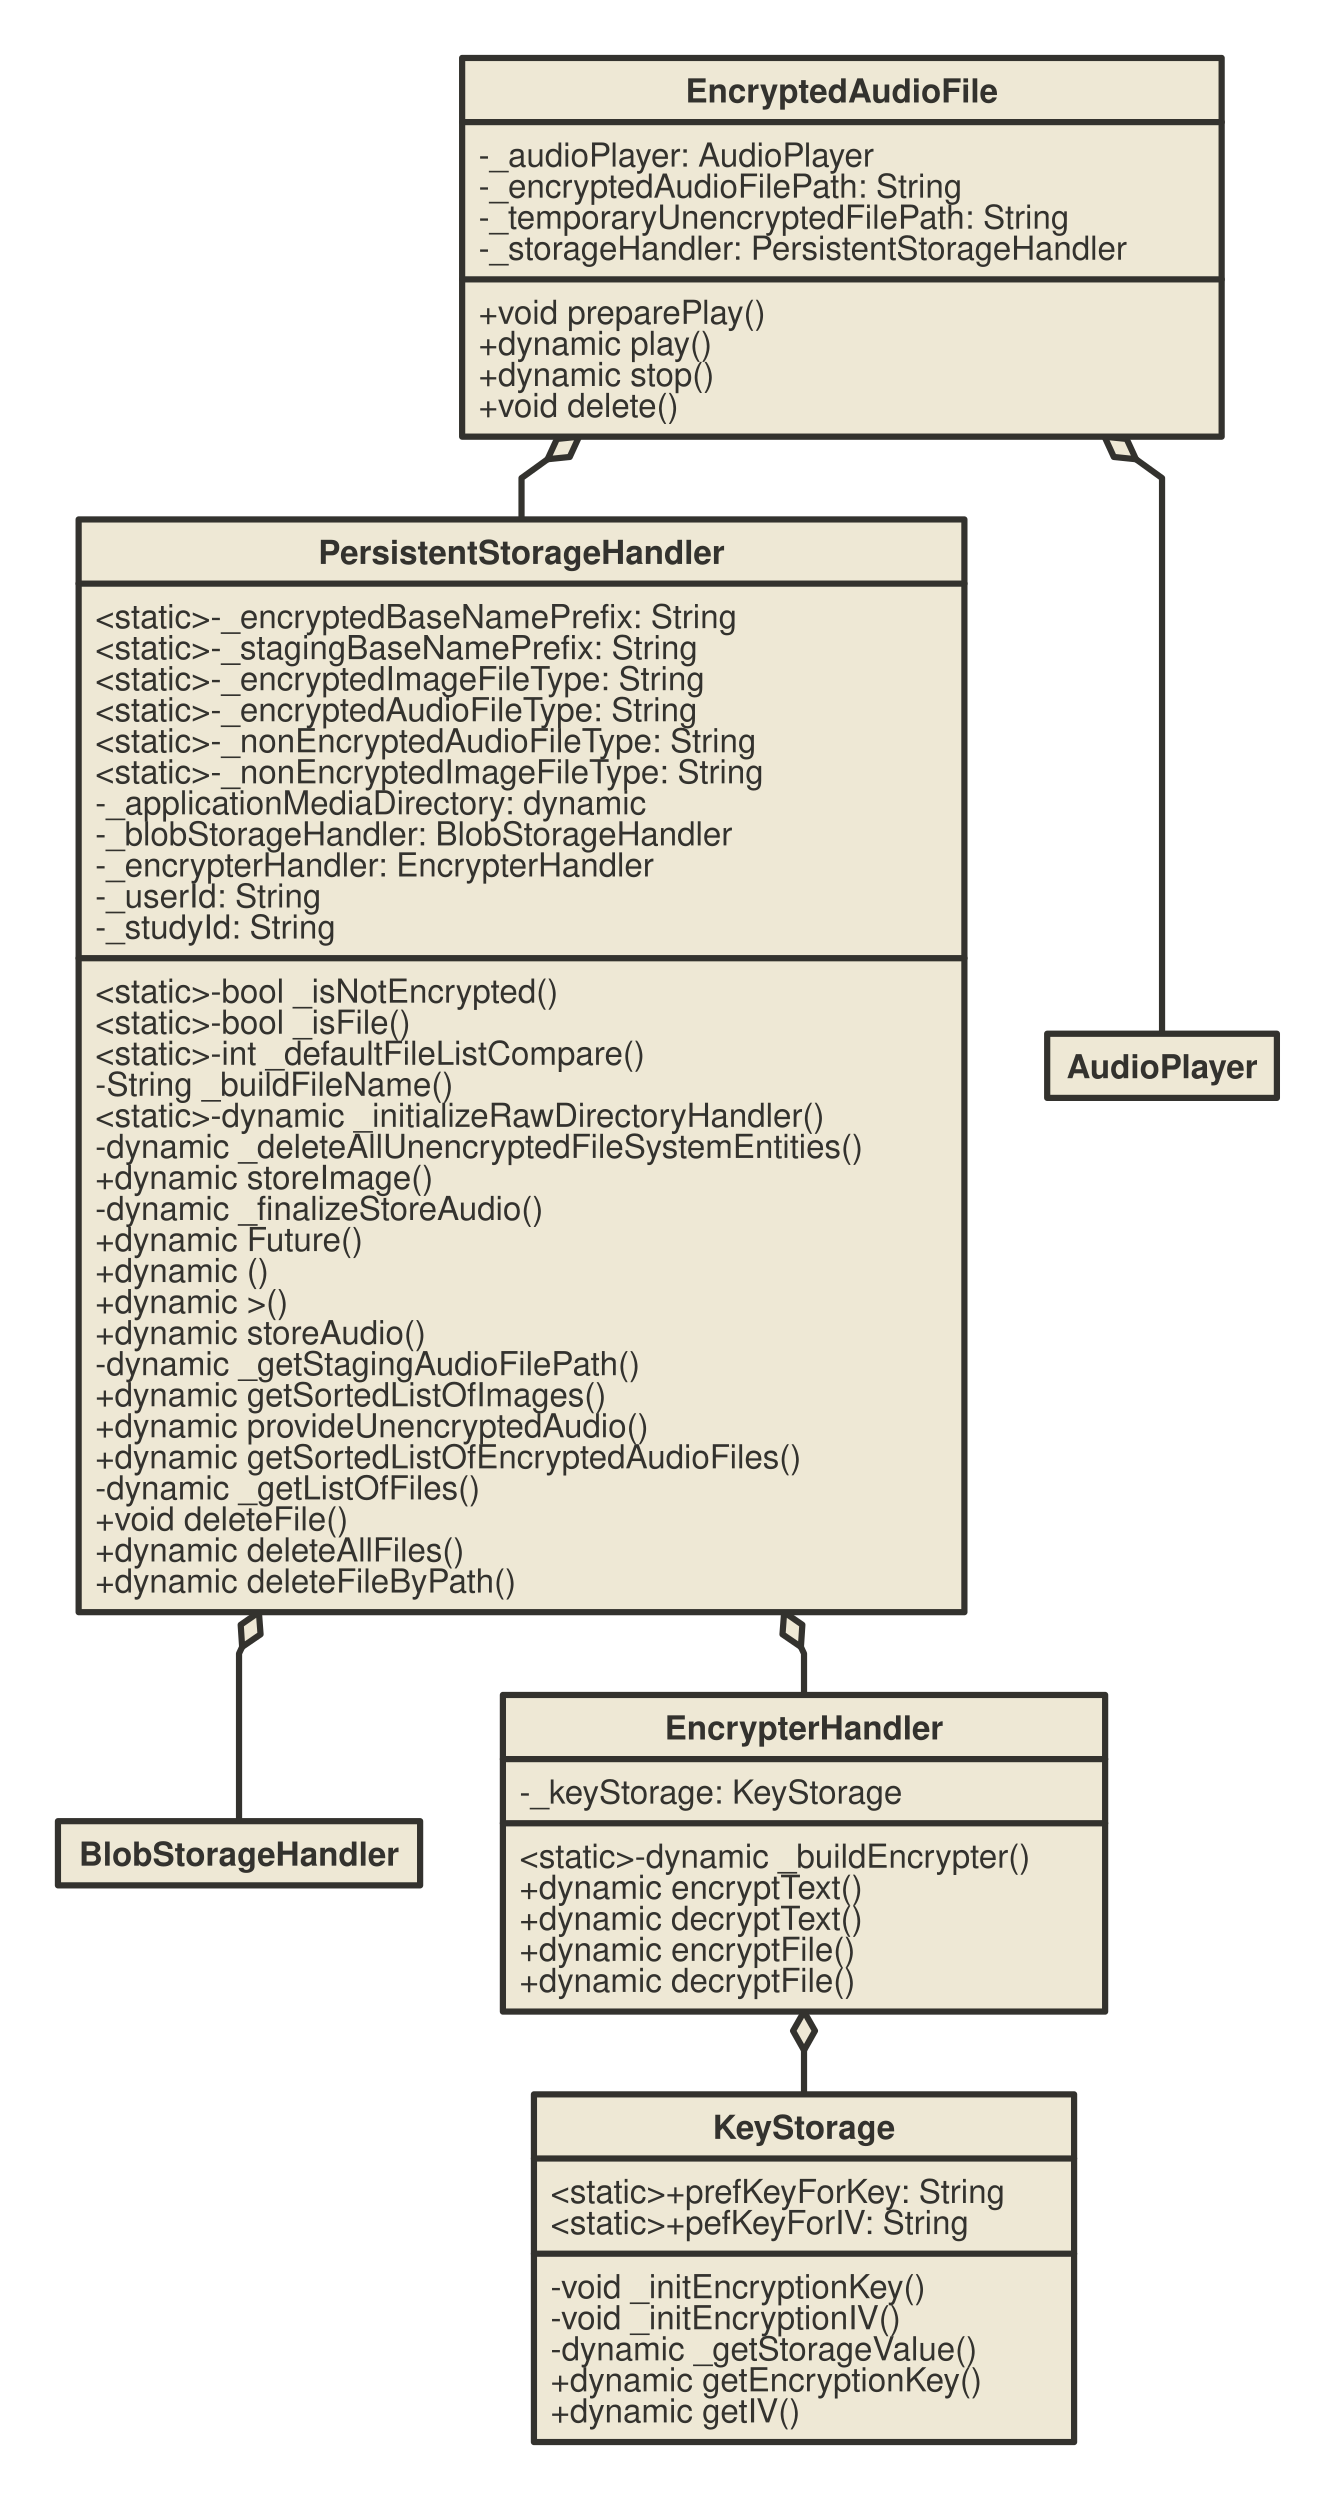
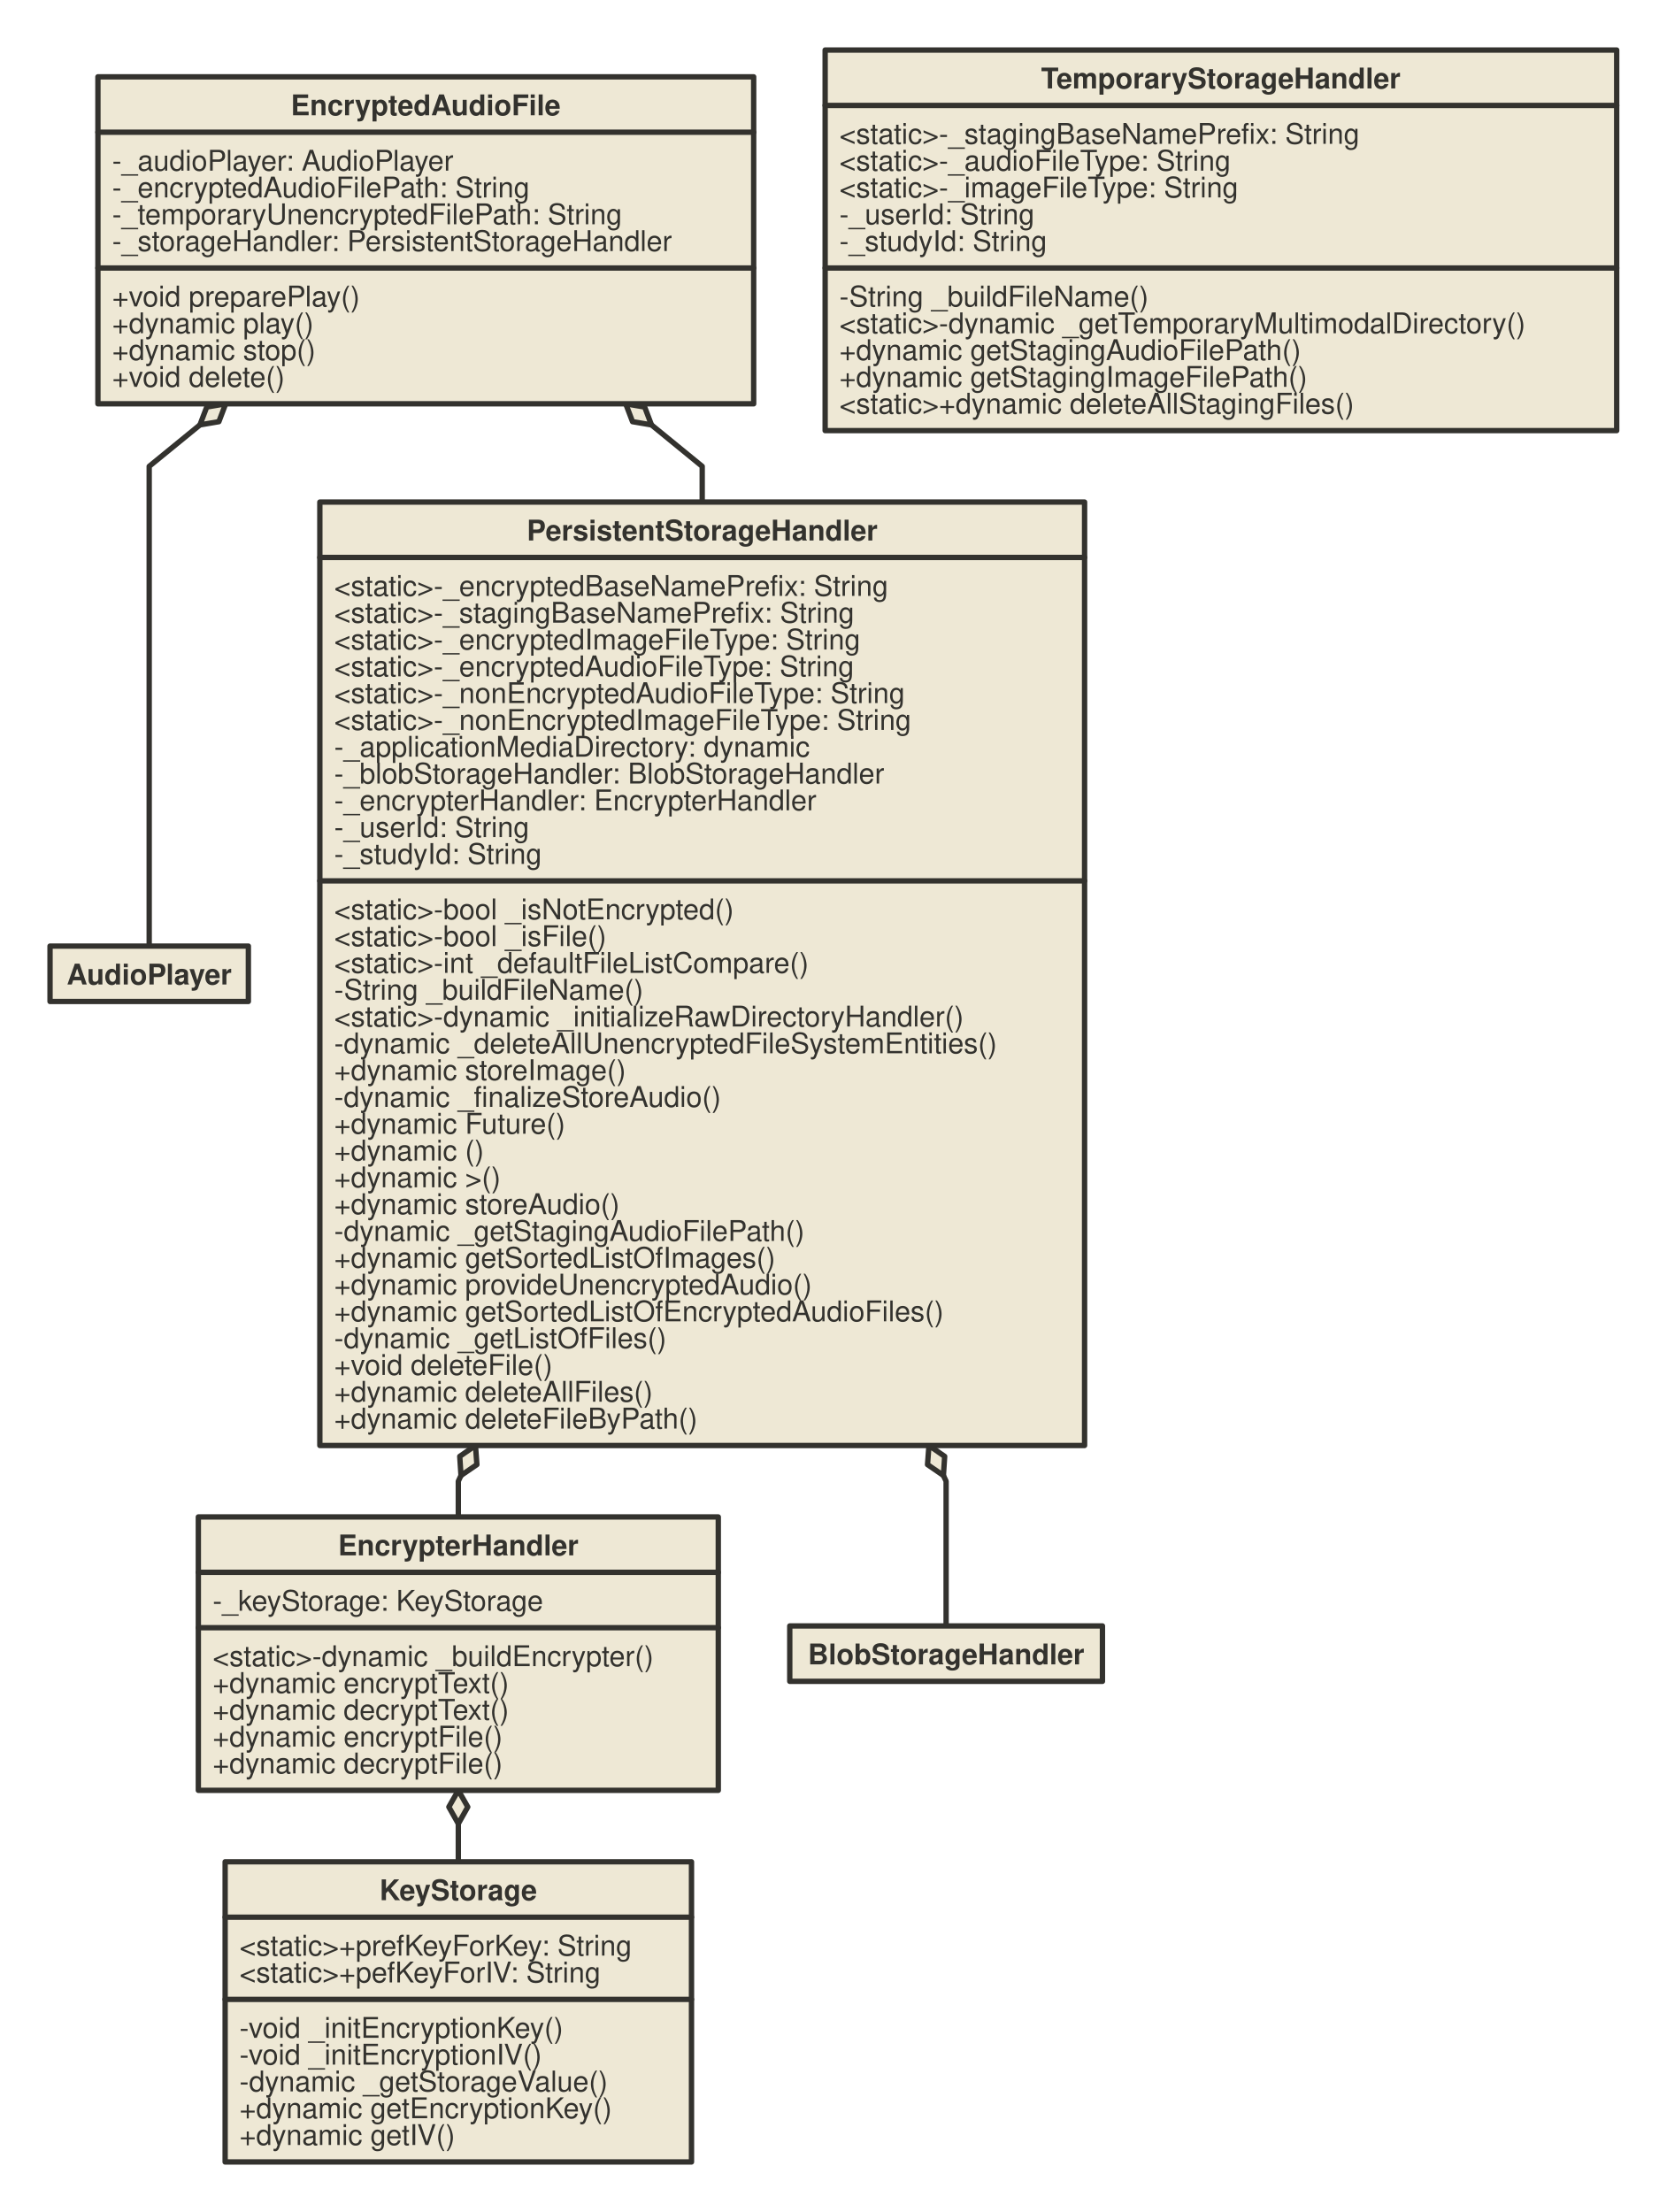
- <svg xmlns="http://www.w3.org/2000/svg" version="1.1" baseProfile="full" width="645.0" height="1208.0" viewbox="0 0 645 1208">
+ <svg xmlns="http://www.w3.org/2000/svg" version="1.1" baseProfile="full" width="932.8" height="1238.0" viewbox="0 0 932.75 1238">
  <g stroke-width="1.0" text-align="left" font="12pt Helvetica, Arial, sans-serif" font-size="12pt" font-family="Helvetica" font-weight="bold" font-style="normal">
    <g font-family="Helvetica" font-size="12pt" font-weight="bold" font-style="normal" stroke-width="3.0" stroke-linejoin="round" stroke-linecap="round" stroke="#33322E">
      <g stroke="transparent" fill="transparent">
-         <rect x="0.0" y="0.0" height="1208.0" width="645.0" stroke="none" />
+         <rect x="0.0" y="0.0" height="1238.0" width="932.8" stroke="none" />
      </g>
      <g transform="translate(8, 8)" fill="#33322E">
        <g transform="translate(20, 20)" fill="#33322E" font-family="Helvetica" font-size="12pt" font-weight="normal" font-style="normal">
-           <path d="M89.0 767.8 L87.5 771 L87.5 852 L87.5 852.0 " fill="none" />
-           <g fill="#eee8d5">
-             <path d="M97.9 761.7 L89.0 767.8 L88.3 757.1 L97.1 751.0 Z" />
-           </g>
-           <path d="M359.0 767.8 L360.5 771 L360.5 791 L360.5 791.0 " fill="none" />
-           <g fill="#eee8d5">
-             <path d="M359.7 757.1 L359.0 767.8 L350.1 761.7 L350.9 751.0 Z" />
-           </g>
-           <path d="M520.9 193.9 L533.5 203 L533.5 471.5 L533.5 471.5 " fill="none" />
-           <g fill="#eee8d5">
-             <path d="M516.4 184.1 L520.9 193.9 L510.2 192.8 L505.7 183.0 Z" />
-           </g>
-           <path d="M236.6 193.9 L224 203 L224 223 L224.0 223.0 " fill="none" />
-           <g fill="#eee8d5">
-             <path d="M247.3 192.8 L236.6 193.9 L241.1 184.1 L251.8 183.0 Z" />
-           </g>
-           <path d="M360.5 962.7 L360.5 964 L360.5 984 L360.5 984.0 " fill="none" />
-           <g fill="#eee8d5">
-             <path d="M365.8 953.3 L360.5 962.7 L355.2 953.3 L360.5 944.0 Z" />
-           </g>
-           <g data-name="KeyStorage">
-             <g fill="#eee8d5" stroke="#33322E" data-name="KeyStorage">
-               <rect x="230.0" y="984.0" height="168.0" width="261.0" data-name="KeyStorage" />
-               <path d="M230.0 1015.0 L491.0 1015.0" fill="none" data-name="KeyStorage" />
-               <path d="M230.0 1061.0 L491.0 1061.0" fill="none" data-name="KeyStorage" />
-             </g>
-             <g transform="translate(230, 984)" font-family="Helvetica" font-size="12pt" font-weight="bold" font-style="normal" data-name="KeyStorage">
-               <g transform="translate(8, 8)" fill="#33322E" text-align="center" data-name="KeyStorage">
-                 <text x="122.5" y="13.5" stroke="none" text-anchor="middle" data-name="KeyStorage">KeyStorage</text>
-               </g>
-             </g>
-             <g transform="translate(230, 1015)" font-family="Helvetica" font-size="12pt" font-weight="normal" font-style="normal" data-name="KeyStorage">
-               <g transform="translate(8, 8)" fill="#33322E" text-align="left" data-name="KeyStorage">
-                 <text x="0.0" y="13.5" stroke="none" data-name="KeyStorage">&lt;static&gt;+prefKeyForKey: String</text>
-                 <text x="0.0" y="28.5" stroke="none" data-name="KeyStorage">&lt;static&gt;+pefKeyForIV: String</text>
-               </g>
-             </g>
-             <g transform="translate(230, 1061)" font-family="Helvetica" font-size="12pt" font-weight="normal" font-style="normal" data-name="KeyStorage">
-               <g transform="translate(8, 8)" fill="#33322E" text-align="left" data-name="KeyStorage">
-                 <text x="0.0" y="13.5" stroke="none" data-name="KeyStorage">-void _initEncryptionKey()</text>
-                 <text x="0.0" y="28.5" stroke="none" data-name="KeyStorage">-void _initEncryptionIV()</text>
-                 <text x="0.0" y="43.5" stroke="none" data-name="KeyStorage">-dynamic _getStorageValue()</text>
-                 <text x="0.0" y="58.5" stroke="none" data-name="KeyStorage">+dynamic getEncryptionKey()</text>
-                 <text x="0.0" y="73.5" stroke="none" data-name="KeyStorage">+dynamic getIV()</text>
+           <path d="M83.9 209.8 L55.5 233 L55.5 501.5 L55.5 501.5 " fill="none" />
+           <g fill="#eee8d5">
+             <path d="M94.5 208.0 L83.9 209.8 L87.7 199.8 L98.3 198.0 Z" />
+           </g>
+           <path d="M336.6 209.8 L365 233 L365 253 L365.0 253.0 " fill="none" />
+           <g fill="#eee8d5">
+             <path d="M332.8 199.8 L336.6 209.8 L326.0 208.0 L322.2 198.0 Z" />
+           </g>
+           <path d="M228.5 992.7 L228.5 994 L228.5 1014 L228.5 1014.0 " fill="none" />
+           <g fill="#eee8d5">
+             <path d="M233.8 983.3 L228.5 992.7 L223.2 983.3 L228.5 974.0 Z" />
+           </g>
+           <path d="M500.0 797.8 L501.5 801 L501.5 882 L501.5 882.0 " fill="none" />
+           <g fill="#eee8d5">
+             <path d="M500.7 787.1 L500.0 797.8 L491.1 791.7 L491.9 781.0 Z" />
+           </g>
+           <path d="M230.0 797.8 L228.5 801 L228.5 821 L228.5 821.0 " fill="none" />
+           <g fill="#eee8d5">
+             <path d="M238.9 791.7 L230.0 797.8 L229.3 787.1 L238.1 781.0 Z" />
+           </g>
+           <g data-name="EncryptedAudioFile">
+             <g fill="#eee8d5" stroke="#33322E" data-name="EncryptedAudioFile">
+               <rect x="26.8" y="15.0" height="183.0" width="367.0" data-name="EncryptedAudioFile" />
+               <path d="M26.8 46.0 L393.8 46.0" fill="none" data-name="EncryptedAudioFile" />
+               <path d="M26.8 122.0 L393.8 122.0" fill="none" data-name="EncryptedAudioFile" />
+             </g>
+             <g transform="translate(26.75, 15)" font-family="Helvetica" font-size="12pt" font-weight="bold" font-style="normal" data-name="EncryptedAudioFile">
+               <g transform="translate(8, 8)" fill="#33322E" text-align="center" data-name="EncryptedAudioFile">
+                 <text x="175.5" y="13.5" stroke="none" text-anchor="middle" data-name="EncryptedAudioFile">EncryptedAudioFile</text>
+               </g>
+             </g>
+             <g transform="translate(26.75, 46)" font-family="Helvetica" font-size="12pt" font-weight="normal" font-style="normal" data-name="EncryptedAudioFile">
+               <g transform="translate(8, 8)" fill="#33322E" text-align="left" data-name="EncryptedAudioFile">
+                 <text x="0.0" y="13.5" stroke="none" data-name="EncryptedAudioFile">-_audioPlayer: AudioPlayer</text>
+                 <text x="0.0" y="28.5" stroke="none" data-name="EncryptedAudioFile">-_encryptedAudioFilePath: String</text>
+                 <text x="0.0" y="43.5" stroke="none" data-name="EncryptedAudioFile">-_temporaryUnencryptedFilePath: String</text>
+                 <text x="0.0" y="58.5" stroke="none" data-name="EncryptedAudioFile">-_storageHandler: PersistentStorageHandler</text>
+               </g>
+             </g>
+             <g transform="translate(26.75, 122)" font-family="Helvetica" font-size="12pt" font-weight="normal" font-style="normal" data-name="EncryptedAudioFile">
+               <g transform="translate(8, 8)" fill="#33322E" text-align="left" data-name="EncryptedAudioFile">
+                 <text x="0.0" y="13.5" stroke="none" data-name="EncryptedAudioFile">+void preparePlay()</text>
+                 <text x="0.0" y="28.5" stroke="none" data-name="EncryptedAudioFile">+dynamic play()</text>
+                 <text x="0.0" y="43.5" stroke="none" data-name="EncryptedAudioFile">+dynamic stop()</text>
+                 <text x="0.0" y="58.5" stroke="none" data-name="EncryptedAudioFile">+void delete()</text>
+               </g>
+             </g>
+           </g>
+           <g data-name="AudioPlayer">
+             <g fill="#eee8d5" stroke="#33322E" data-name="AudioPlayer">
+               <rect x="0.0" y="501.5" height="31.0" width="111.0" data-name="AudioPlayer" />
+             </g>
+             <g transform="translate(0, 501.5)" font-family="Helvetica" font-size="12pt" font-weight="bold" font-style="normal" data-name="AudioPlayer">
+               <g transform="translate(8, 8)" fill="#33322E" text-align="center" data-name="AudioPlayer">
+                 <text x="47.5" y="13.5" stroke="none" text-anchor="middle" data-name="AudioPlayer">AudioPlayer</text>
              </g>
            </g>
          </g>
          <g data-name="PersistentStorageHandler">
            <g fill="#eee8d5" stroke="#33322E" data-name="PersistentStorageHandler">
-               <rect x="10.0" y="223.0" height="528.0" width="428.0" data-name="PersistentStorageHandler" />
-               <path d="M10.0 254.0 L438.0 254.0" fill="none" data-name="PersistentStorageHandler" />
-               <path d="M10.0 435.0 L438.0 435.0" fill="none" data-name="PersistentStorageHandler" />
-             </g>
-             <g transform="translate(10, 223)" font-family="Helvetica" font-size="12pt" font-weight="bold" font-style="normal" data-name="PersistentStorageHandler">
+               <rect x="151.0" y="253.0" height="528.0" width="428.0" data-name="PersistentStorageHandler" />
+               <path d="M151.0 284.0 L579.0 284.0" fill="none" data-name="PersistentStorageHandler" />
+               <path d="M151.0 465.0 L579.0 465.0" fill="none" data-name="PersistentStorageHandler" />
+             </g>
+             <g transform="translate(151, 253)" font-family="Helvetica" font-size="12pt" font-weight="bold" font-style="normal" data-name="PersistentStorageHandler">
              <g transform="translate(8, 8)" fill="#33322E" text-align="center" data-name="PersistentStorageHandler">
                <text x="206.0" y="13.5" stroke="none" text-anchor="middle" data-name="PersistentStorageHandler">PersistentStorageHandler</text>
              </g>
            </g>
-             <g transform="translate(10, 254)" font-family="Helvetica" font-size="12pt" font-weight="normal" font-style="normal" data-name="PersistentStorageHandler">
+             <g transform="translate(151, 284)" font-family="Helvetica" font-size="12pt" font-weight="normal" font-style="normal" data-name="PersistentStorageHandler">
              <g transform="translate(8, 8)" fill="#33322E" text-align="left" data-name="PersistentStorageHandler">
                <text x="0.0" y="13.5" stroke="none" data-name="PersistentStorageHandler">&lt;static&gt;-_encryptedBaseNamePrefix: String</text>
                <text x="0.0" y="28.5" stroke="none" data-name="PersistentStorageHandler">&lt;static&gt;-_stagingBaseNamePrefix: String</text>
                <text x="0.0" y="43.5" stroke="none" data-name="PersistentStorageHandler">&lt;static&gt;-_encryptedImageFileType: String</text>
                <text x="0.0" y="58.5" stroke="none" data-name="PersistentStorageHandler">&lt;static&gt;-_encryptedAudioFileType: String</text>
                <text x="0.0" y="73.5" stroke="none" data-name="PersistentStorageHandler">&lt;static&gt;-_nonEncryptedAudioFileType: String</text>
                <text x="0.0" y="88.5" stroke="none" data-name="PersistentStorageHandler">&lt;static&gt;-_nonEncryptedImageFileType: String</text>
                <text x="0.0" y="103.5" stroke="none" data-name="PersistentStorageHandler">-_applicationMediaDirectory: dynamic</text>
                <text x="0.0" y="118.5" stroke="none" data-name="PersistentStorageHandler">-_blobStorageHandler: BlobStorageHandler</text>
                <text x="0.0" y="133.5" stroke="none" data-name="PersistentStorageHandler">-_encrypterHandler: EncrypterHandler</text>
                <text x="0.0" y="148.5" stroke="none" data-name="PersistentStorageHandler">-_userId: String</text>
                <text x="0.0" y="163.5" stroke="none" data-name="PersistentStorageHandler">-_studyId: String</text>
              </g>
            </g>
-             <g transform="translate(10, 435)" font-family="Helvetica" font-size="12pt" font-weight="normal" font-style="normal" data-name="PersistentStorageHandler">
+             <g transform="translate(151, 465)" font-family="Helvetica" font-size="12pt" font-weight="normal" font-style="normal" data-name="PersistentStorageHandler">
              <g transform="translate(8, 8)" fill="#33322E" text-align="left" data-name="PersistentStorageHandler">
                <text x="0.0" y="13.5" stroke="none" data-name="PersistentStorageHandler">&lt;static&gt;-bool _isNotEncrypted()</text>
                <text x="0.0" y="28.5" stroke="none" data-name="PersistentStorageHandler">&lt;static&gt;-bool _isFile()</text>
                <text x="0.0" y="43.5" stroke="none" data-name="PersistentStorageHandler">&lt;static&gt;-int _defaultFileListCompare()</text>
                <text x="0.0" y="58.5" stroke="none" data-name="PersistentStorageHandler">-String _buildFileName()</text>
                <text x="0.0" y="73.5" stroke="none" data-name="PersistentStorageHandler">&lt;static&gt;-dynamic _initializeRawDirectoryHandler()</text>
                <text x="0.0" y="88.5" stroke="none" data-name="PersistentStorageHandler">-dynamic _deleteAllUnencryptedFileSystemEntities()</text>
                <text x="0.0" y="103.5" stroke="none" data-name="PersistentStorageHandler">+dynamic storeImage()</text>
                <text x="0.0" y="118.5" stroke="none" data-name="PersistentStorageHandler">-dynamic _finalizeStoreAudio()</text>
                <text x="0.0" y="133.5" stroke="none" data-name="PersistentStorageHandler">+dynamic Future()</text>
                <text x="0.0" y="148.5" stroke="none" data-name="PersistentStorageHandler">+dynamic ()</text>
                <text x="0.0" y="163.5" stroke="none" data-name="PersistentStorageHandler">+dynamic &gt;()</text>
                <text x="0.0" y="178.5" stroke="none" data-name="PersistentStorageHandler">+dynamic storeAudio()</text>
                <text x="0.0" y="193.5" stroke="none" data-name="PersistentStorageHandler">-dynamic _getStagingAudioFilePath()</text>
                <text x="0.0" y="208.5" stroke="none" data-name="PersistentStorageHandler">+dynamic getSortedListOfImages()</text>
                <text x="0.0" y="223.5" stroke="none" data-name="PersistentStorageHandler">+dynamic provideUnencryptedAudio()</text>
                <text x="0.0" y="238.5" stroke="none" data-name="PersistentStorageHandler">+dynamic getSortedListOfEncryptedAudioFiles()</text>
                <text x="0.0" y="253.5" stroke="none" data-name="PersistentStorageHandler">-dynamic _getListOfFiles()</text>
                <text x="0.0" y="268.5" stroke="none" data-name="PersistentStorageHandler">+void deleteFile()</text>
                <text x="0.0" y="283.5" stroke="none" data-name="PersistentStorageHandler">+dynamic deleteAllFiles()</text>
                <text x="0.0" y="298.5" stroke="none" data-name="PersistentStorageHandler">+dynamic deleteFileByPath()</text>
              </g>
            </g>
          </g>
-           <g data-name="BlobStorageHandler">
-             <g fill="#eee8d5" stroke="#33322E" data-name="BlobStorageHandler">
-               <rect x="0.0" y="852.0" height="31.0" width="175.0" data-name="BlobStorageHandler" />
-             </g>
-             <g transform="translate(0, 852)" font-family="Helvetica" font-size="12pt" font-weight="bold" font-style="normal" data-name="BlobStorageHandler">
-               <g transform="translate(8, 8)" fill="#33322E" text-align="center" data-name="BlobStorageHandler">
-                 <text x="79.5" y="13.5" stroke="none" text-anchor="middle" data-name="BlobStorageHandler">BlobStorageHandler</text>
-               </g>
-             </g>
-           </g>
          <g data-name="EncrypterHandler">
            <g fill="#eee8d5" stroke="#33322E" data-name="EncrypterHandler">
-               <rect x="215.0" y="791.0" height="153.0" width="291.0" data-name="EncrypterHandler" />
-               <path d="M215.0 822.0 L506.0 822.0" fill="none" data-name="EncrypterHandler" />
-               <path d="M215.0 853.0 L506.0 853.0" fill="none" data-name="EncrypterHandler" />
-             </g>
-             <g transform="translate(215, 791)" font-family="Helvetica" font-size="12pt" font-weight="bold" font-style="normal" data-name="EncrypterHandler">
+               <rect x="83.0" y="821.0" height="153.0" width="291.0" data-name="EncrypterHandler" />
+               <path d="M83.0 852.0 L374.0 852.0" fill="none" data-name="EncrypterHandler" />
+               <path d="M83.0 883.0 L374.0 883.0" fill="none" data-name="EncrypterHandler" />
+             </g>
+             <g transform="translate(83, 821)" font-family="Helvetica" font-size="12pt" font-weight="bold" font-style="normal" data-name="EncrypterHandler">
              <g transform="translate(8, 8)" fill="#33322E" text-align="center" data-name="EncrypterHandler">
                <text x="137.5" y="13.5" stroke="none" text-anchor="middle" data-name="EncrypterHandler">EncrypterHandler</text>
              </g>
            </g>
-             <g transform="translate(215, 822)" font-family="Helvetica" font-size="12pt" font-weight="normal" font-style="normal" data-name="EncrypterHandler">
+             <g transform="translate(83, 852)" font-family="Helvetica" font-size="12pt" font-weight="normal" font-style="normal" data-name="EncrypterHandler">
              <g transform="translate(8, 8)" fill="#33322E" text-align="left" data-name="EncrypterHandler">
                <text x="0.0" y="13.5" stroke="none" data-name="EncrypterHandler">-_keyStorage: KeyStorage</text>
              </g>
            </g>
-             <g transform="translate(215, 853)" font-family="Helvetica" font-size="12pt" font-weight="normal" font-style="normal" data-name="EncrypterHandler">
+             <g transform="translate(83, 883)" font-family="Helvetica" font-size="12pt" font-weight="normal" font-style="normal" data-name="EncrypterHandler">
              <g transform="translate(8, 8)" fill="#33322E" text-align="left" data-name="EncrypterHandler">
                <text x="0.0" y="13.5" stroke="none" data-name="EncrypterHandler">&lt;static&gt;-dynamic _buildEncrypter()</text>
                <text x="0.0" y="28.5" stroke="none" data-name="EncrypterHandler">+dynamic encryptText()</text>
                <text x="0.0" y="43.5" stroke="none" data-name="EncrypterHandler">+dynamic decryptText()</text>
                <text x="0.0" y="58.5" stroke="none" data-name="EncrypterHandler">+dynamic encryptFile()</text>
                <text x="0.0" y="73.5" stroke="none" data-name="EncrypterHandler">+dynamic decryptFile()</text>
              </g>
            </g>
          </g>
-           <g data-name="EncryptedAudioFile">
-             <g fill="#eee8d5" stroke="#33322E" data-name="EncryptedAudioFile">
-               <rect x="195.3" y="0.0" height="183.0" width="367.0" data-name="EncryptedAudioFile" />
-               <path d="M195.3 31.0 L562.3 31.0" fill="none" data-name="EncryptedAudioFile" />
-               <path d="M195.3 107.0 L562.3 107.0" fill="none" data-name="EncryptedAudioFile" />
-             </g>
-             <g transform="translate(195.25, 0)" font-family="Helvetica" font-size="12pt" font-weight="bold" font-style="normal" data-name="EncryptedAudioFile">
-               <g transform="translate(8, 8)" fill="#33322E" text-align="center" data-name="EncryptedAudioFile">
-                 <text x="175.5" y="13.5" stroke="none" text-anchor="middle" data-name="EncryptedAudioFile">EncryptedAudioFile</text>
-               </g>
-             </g>
-             <g transform="translate(195.25, 31)" font-family="Helvetica" font-size="12pt" font-weight="normal" font-style="normal" data-name="EncryptedAudioFile">
-               <g transform="translate(8, 8)" fill="#33322E" text-align="left" data-name="EncryptedAudioFile">
-                 <text x="0.0" y="13.5" stroke="none" data-name="EncryptedAudioFile">-_audioPlayer: AudioPlayer</text>
-                 <text x="0.0" y="28.5" stroke="none" data-name="EncryptedAudioFile">-_encryptedAudioFilePath: String</text>
-                 <text x="0.0" y="43.5" stroke="none" data-name="EncryptedAudioFile">-_temporaryUnencryptedFilePath: String</text>
-                 <text x="0.0" y="58.5" stroke="none" data-name="EncryptedAudioFile">-_storageHandler: PersistentStorageHandler</text>
-               </g>
-             </g>
-             <g transform="translate(195.25, 107)" font-family="Helvetica" font-size="12pt" font-weight="normal" font-style="normal" data-name="EncryptedAudioFile">
-               <g transform="translate(8, 8)" fill="#33322E" text-align="left" data-name="EncryptedAudioFile">
-                 <text x="0.0" y="13.5" stroke="none" data-name="EncryptedAudioFile">+void preparePlay()</text>
-                 <text x="0.0" y="28.5" stroke="none" data-name="EncryptedAudioFile">+dynamic play()</text>
-                 <text x="0.0" y="43.5" stroke="none" data-name="EncryptedAudioFile">+dynamic stop()</text>
-                 <text x="0.0" y="58.5" stroke="none" data-name="EncryptedAudioFile">+void delete()</text>
-               </g>
-             </g>
-           </g>
-           <g data-name="AudioPlayer">
-             <g fill="#eee8d5" stroke="#33322E" data-name="AudioPlayer">
-               <rect x="478.0" y="471.5" height="31.0" width="111.0" data-name="AudioPlayer" />
-             </g>
-             <g transform="translate(478, 471.5)" font-family="Helvetica" font-size="12pt" font-weight="bold" font-style="normal" data-name="AudioPlayer">
-               <g transform="translate(8, 8)" fill="#33322E" text-align="center" data-name="AudioPlayer">
-                 <text x="47.5" y="13.5" stroke="none" text-anchor="middle" data-name="AudioPlayer">AudioPlayer</text>
+           <g data-name="KeyStorage">
+             <g fill="#eee8d5" stroke="#33322E" data-name="KeyStorage">
+               <rect x="98.0" y="1014.0" height="168.0" width="261.0" data-name="KeyStorage" />
+               <path d="M98.0 1045.0 L359.0 1045.0" fill="none" data-name="KeyStorage" />
+               <path d="M98.0 1091.0 L359.0 1091.0" fill="none" data-name="KeyStorage" />
+             </g>
+             <g transform="translate(98, 1014)" font-family="Helvetica" font-size="12pt" font-weight="bold" font-style="normal" data-name="KeyStorage">
+               <g transform="translate(8, 8)" fill="#33322E" text-align="center" data-name="KeyStorage">
+                 <text x="122.5" y="13.5" stroke="none" text-anchor="middle" data-name="KeyStorage">KeyStorage</text>
+               </g>
+             </g>
+             <g transform="translate(98, 1045)" font-family="Helvetica" font-size="12pt" font-weight="normal" font-style="normal" data-name="KeyStorage">
+               <g transform="translate(8, 8)" fill="#33322E" text-align="left" data-name="KeyStorage">
+                 <text x="0.0" y="13.5" stroke="none" data-name="KeyStorage">&lt;static&gt;+prefKeyForKey: String</text>
+                 <text x="0.0" y="28.5" stroke="none" data-name="KeyStorage">&lt;static&gt;+pefKeyForIV: String</text>
+               </g>
+             </g>
+             <g transform="translate(98, 1091)" font-family="Helvetica" font-size="12pt" font-weight="normal" font-style="normal" data-name="KeyStorage">
+               <g transform="translate(8, 8)" fill="#33322E" text-align="left" data-name="KeyStorage">
+                 <text x="0.0" y="13.5" stroke="none" data-name="KeyStorage">-void _initEncryptionKey()</text>
+                 <text x="0.0" y="28.5" stroke="none" data-name="KeyStorage">-void _initEncryptionIV()</text>
+                 <text x="0.0" y="43.5" stroke="none" data-name="KeyStorage">-dynamic _getStorageValue()</text>
+                 <text x="0.0" y="58.5" stroke="none" data-name="KeyStorage">+dynamic getEncryptionKey()</text>
+                 <text x="0.0" y="73.5" stroke="none" data-name="KeyStorage">+dynamic getIV()</text>
+               </g>
+             </g>
+           </g>
+           <g data-name="TemporaryStorageHandler">
+             <g fill="#eee8d5" stroke="#33322E" data-name="TemporaryStorageHandler">
+               <rect x="433.8" y="0.0" height="213.0" width="443.0" data-name="TemporaryStorageHandler" />
+               <path d="M433.8 31.0 L876.8 31.0" fill="none" data-name="TemporaryStorageHandler" />
+               <path d="M433.8 122.0 L876.8 122.0" fill="none" data-name="TemporaryStorageHandler" />
+             </g>
+             <g transform="translate(433.75, 0)" font-family="Helvetica" font-size="12pt" font-weight="bold" font-style="normal" data-name="TemporaryStorageHandler">
+               <g transform="translate(8, 8)" fill="#33322E" text-align="center" data-name="TemporaryStorageHandler">
+                 <text x="213.5" y="13.5" stroke="none" text-anchor="middle" data-name="TemporaryStorageHandler">TemporaryStorageHandler</text>
+               </g>
+             </g>
+             <g transform="translate(433.75, 31)" font-family="Helvetica" font-size="12pt" font-weight="normal" font-style="normal" data-name="TemporaryStorageHandler">
+               <g transform="translate(8, 8)" fill="#33322E" text-align="left" data-name="TemporaryStorageHandler">
+                 <text x="0.0" y="13.5" stroke="none" data-name="TemporaryStorageHandler">&lt;static&gt;-_stagingBaseNamePrefix: String</text>
+                 <text x="0.0" y="28.5" stroke="none" data-name="TemporaryStorageHandler">&lt;static&gt;-_audioFileType: String</text>
+                 <text x="0.0" y="43.5" stroke="none" data-name="TemporaryStorageHandler">&lt;static&gt;-_imageFileType: String</text>
+                 <text x="0.0" y="58.5" stroke="none" data-name="TemporaryStorageHandler">-_userId: String</text>
+                 <text x="0.0" y="73.5" stroke="none" data-name="TemporaryStorageHandler">-_studyId: String</text>
+               </g>
+             </g>
+             <g transform="translate(433.75, 122)" font-family="Helvetica" font-size="12pt" font-weight="normal" font-style="normal" data-name="TemporaryStorageHandler">
+               <g transform="translate(8, 8)" fill="#33322E" text-align="left" data-name="TemporaryStorageHandler">
+                 <text x="0.0" y="13.5" stroke="none" data-name="TemporaryStorageHandler">-String _buildFileName()</text>
+                 <text x="0.0" y="28.5" stroke="none" data-name="TemporaryStorageHandler">&lt;static&gt;-dynamic _getTemporaryMultimodalDirectory()</text>
+                 <text x="0.0" y="43.5" stroke="none" data-name="TemporaryStorageHandler">+dynamic getStagingAudioFilePath()</text>
+                 <text x="0.0" y="58.5" stroke="none" data-name="TemporaryStorageHandler">+dynamic getStagingImageFilePath()</text>
+                 <text x="0.0" y="73.5" stroke="none" data-name="TemporaryStorageHandler">&lt;static&gt;+dynamic deleteAllStagingFiles()</text>
+               </g>
+             </g>
+           </g>
+           <g data-name="BlobStorageHandler">
+             <g fill="#eee8d5" stroke="#33322E" data-name="BlobStorageHandler">
+               <rect x="414.0" y="882.0" height="31.0" width="175.0" data-name="BlobStorageHandler" />
+             </g>
+             <g transform="translate(414, 882)" font-family="Helvetica" font-size="12pt" font-weight="bold" font-style="normal" data-name="BlobStorageHandler">
+               <g transform="translate(8, 8)" fill="#33322E" text-align="center" data-name="BlobStorageHandler">
+                 <text x="79.5" y="13.5" stroke="none" text-anchor="middle" data-name="BlobStorageHandler">BlobStorageHandler</text>
              </g>
            </g>
          </g>
        </g>
      </g>
    </g>
  </g>
</svg>
